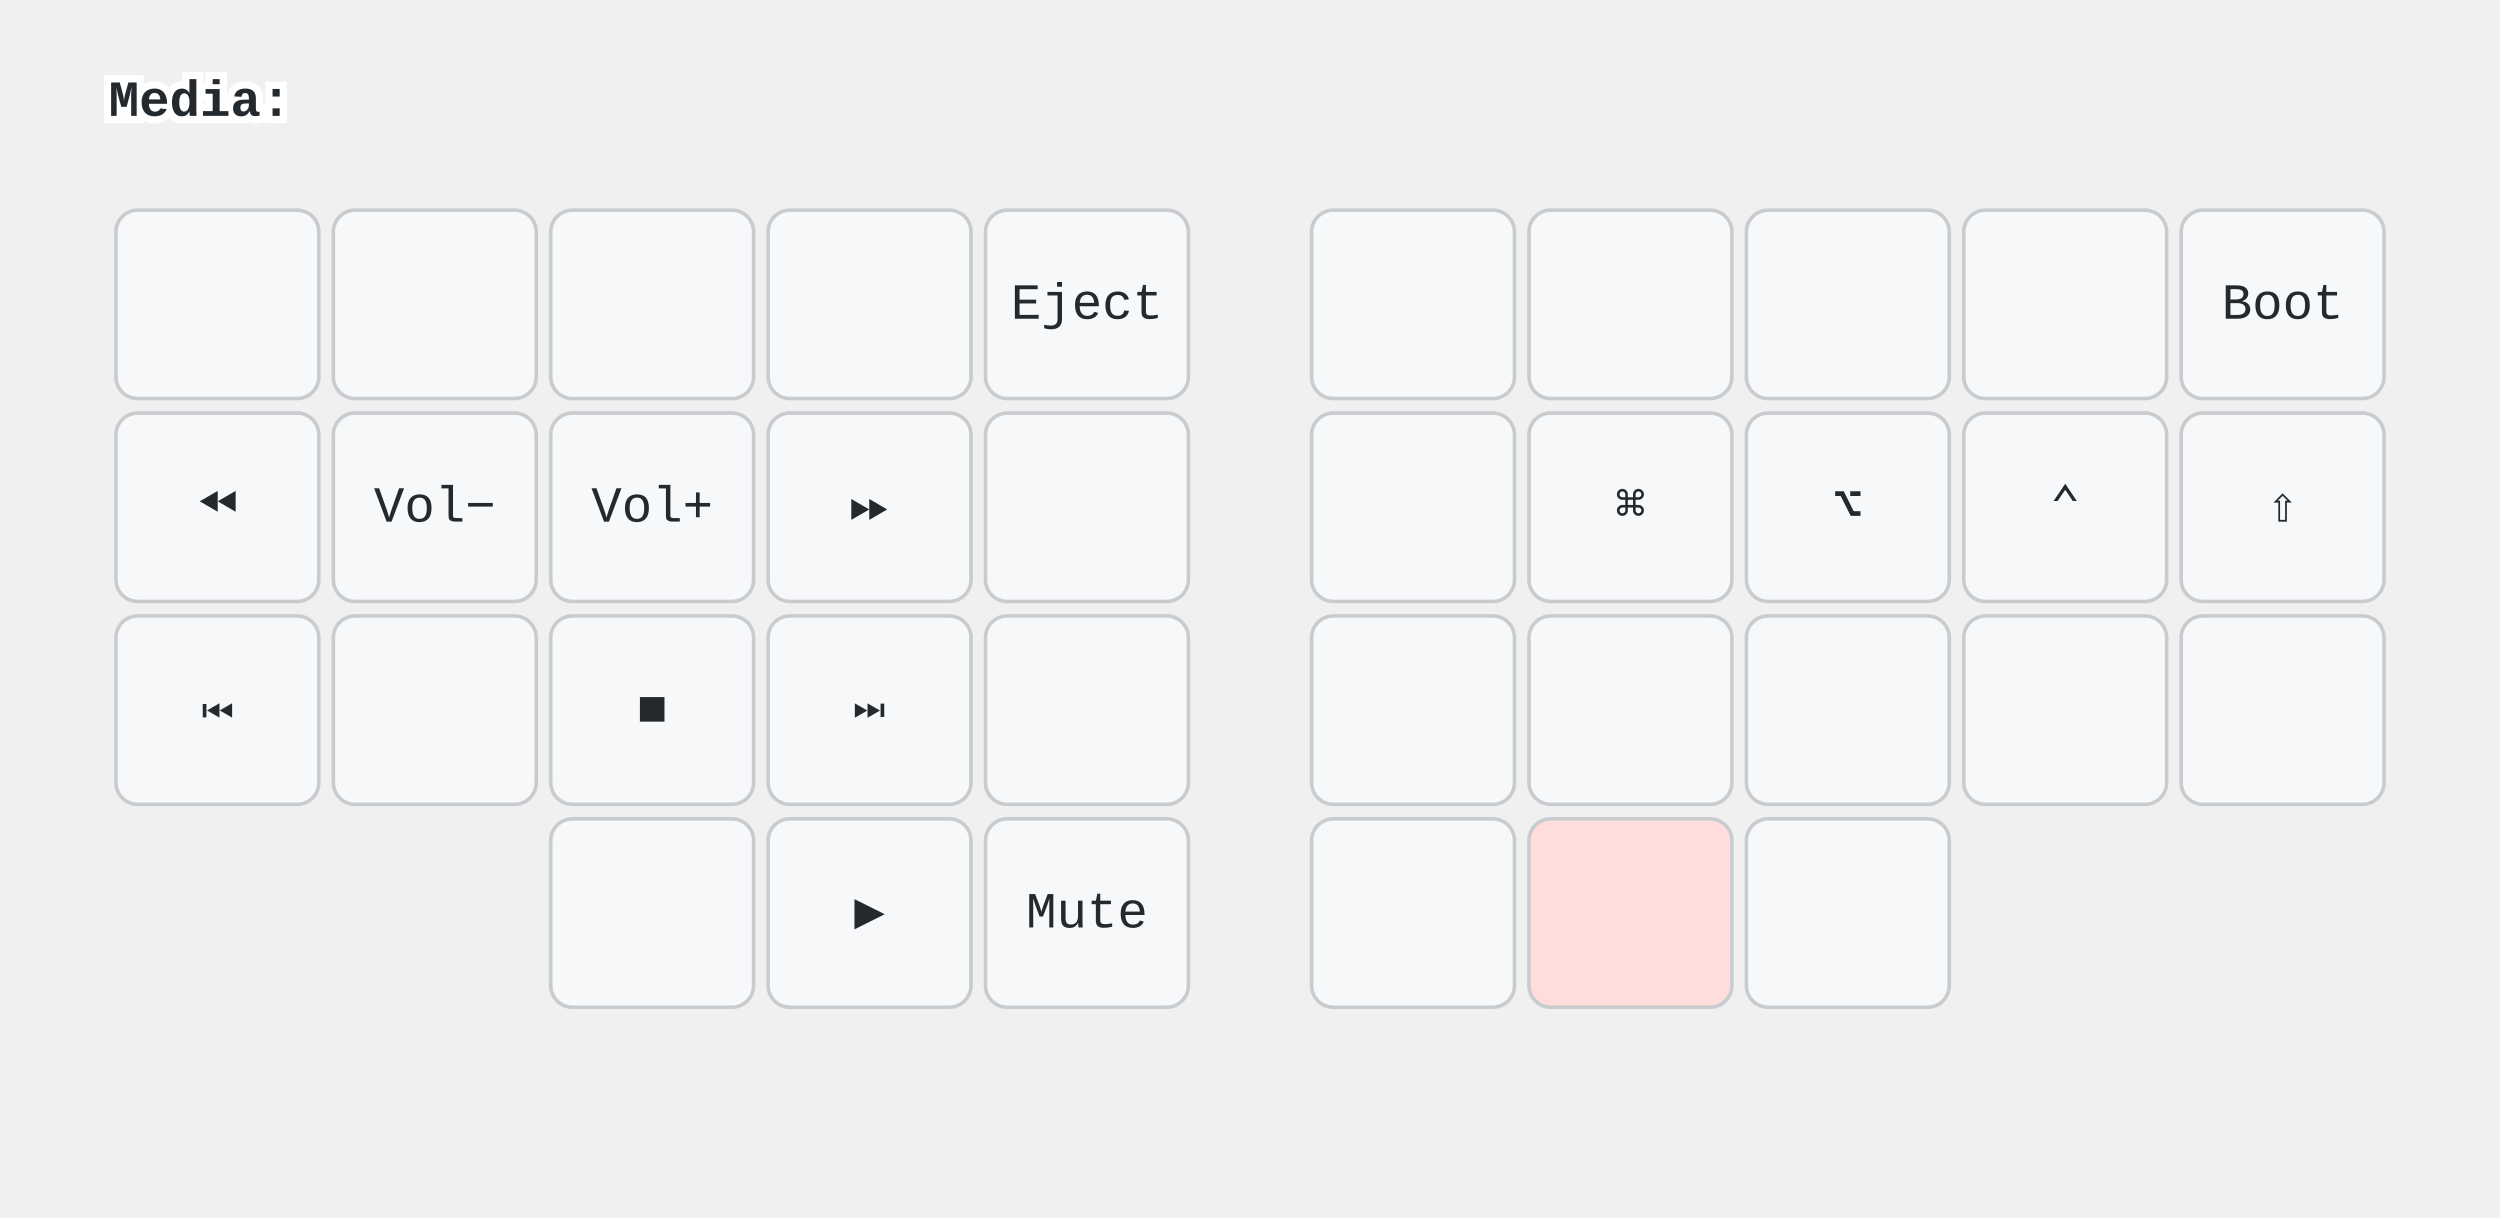
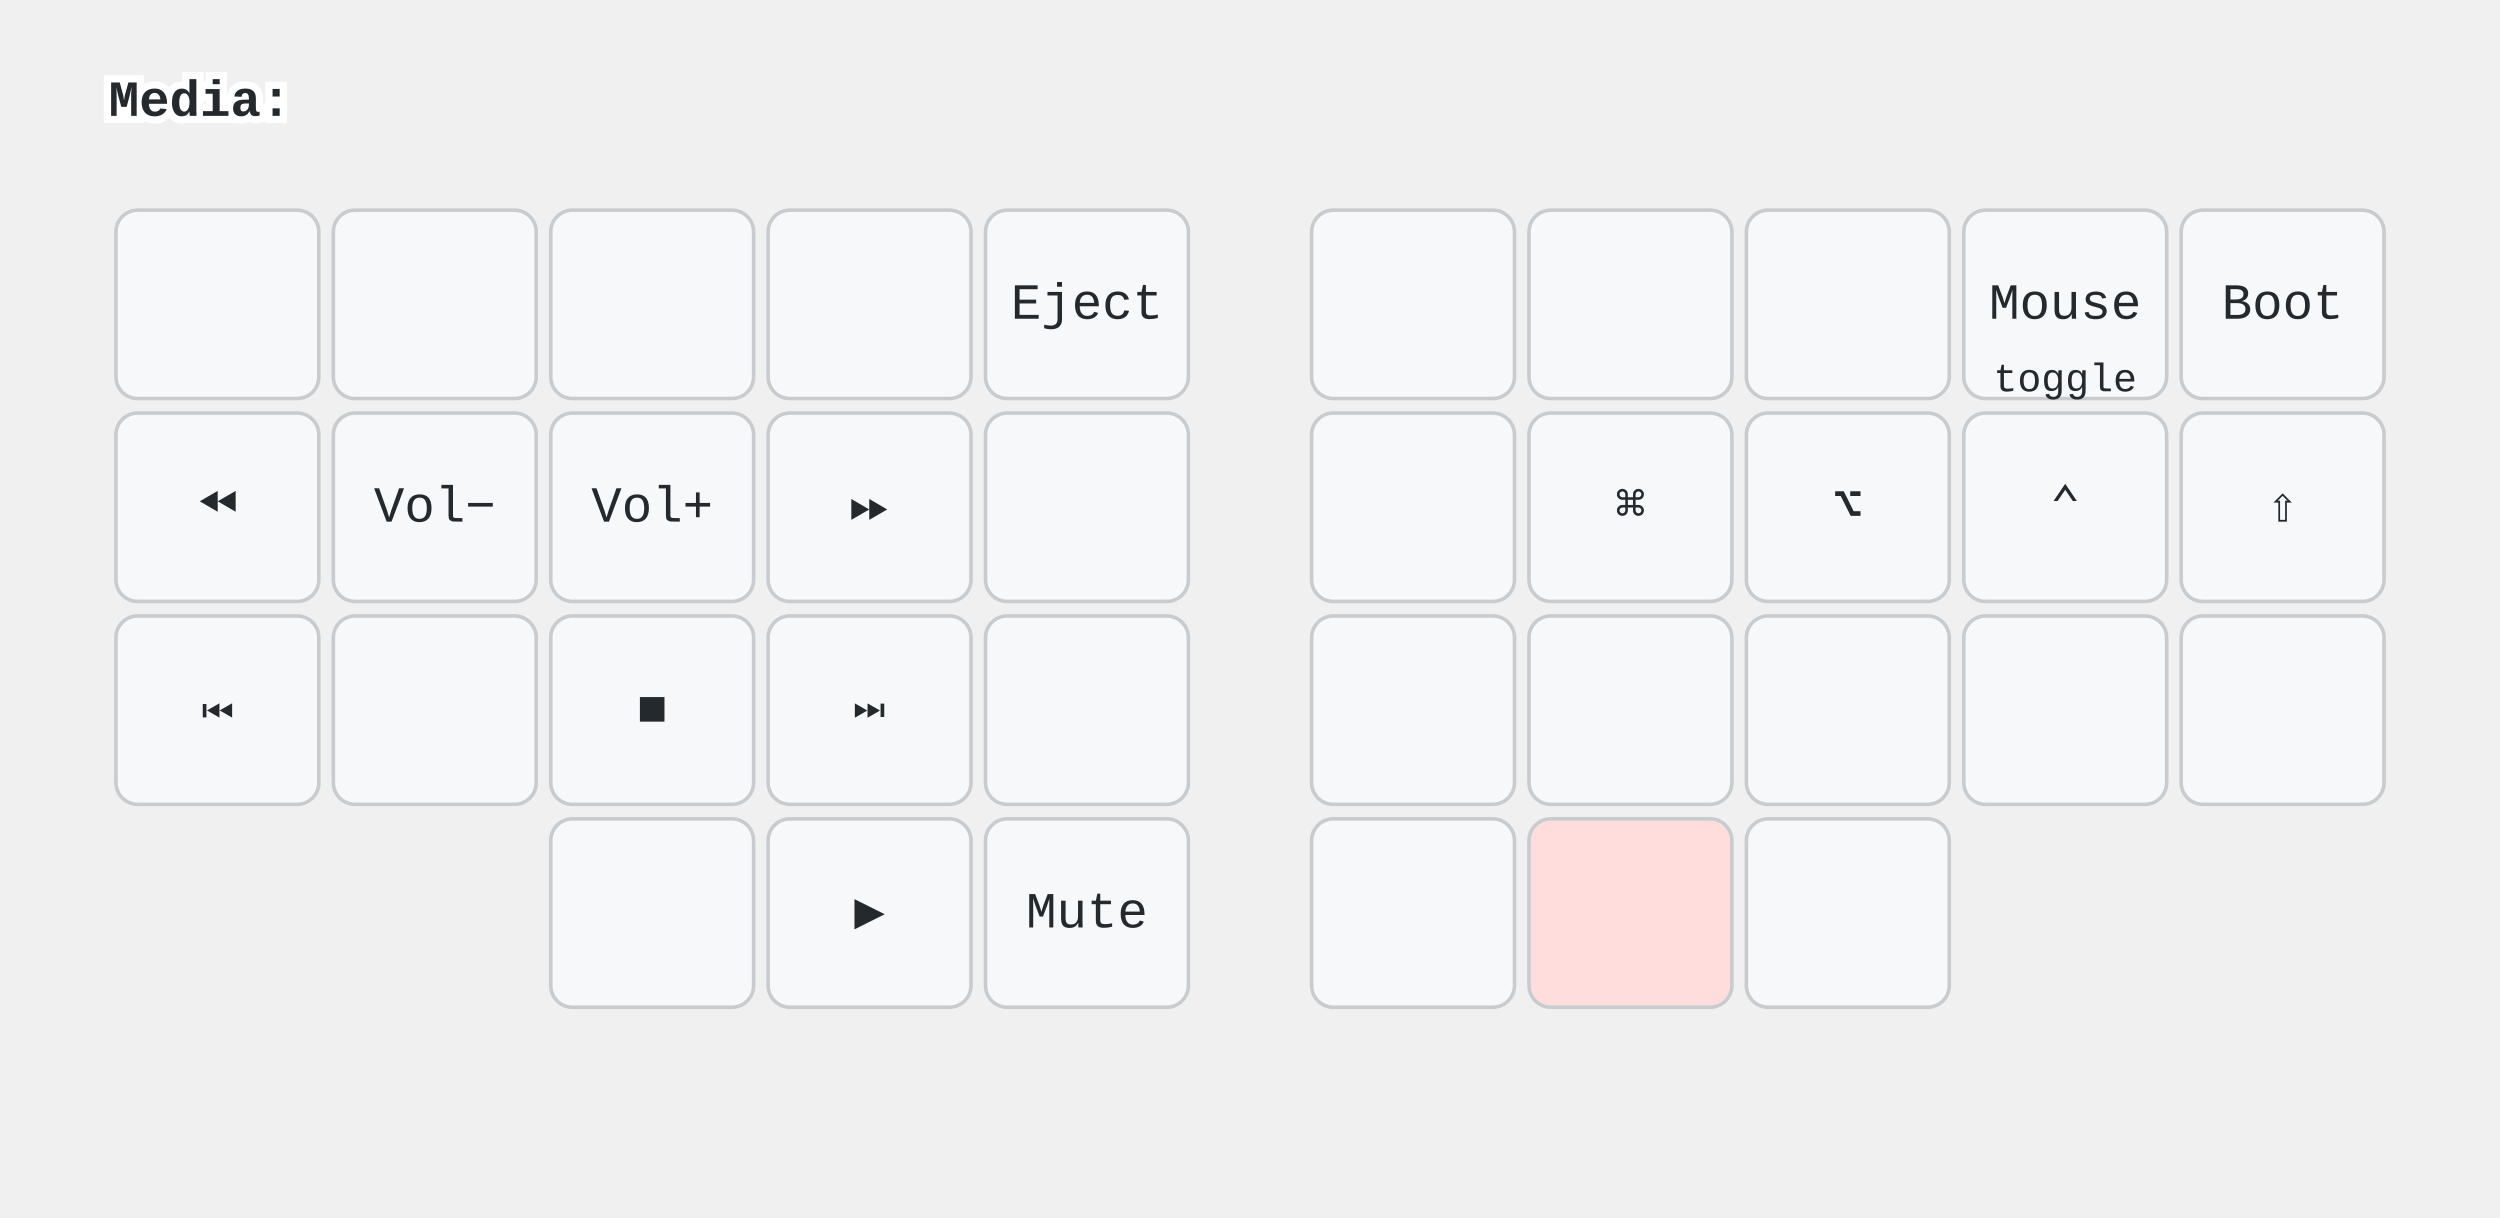
<svg xmlns="http://www.w3.org/2000/svg" width="690" height="336" viewBox="0 0 690 336" class="keymap">
  <style>/* inherit to force styles through use tags */
svg path {
    fill: inherit;
}

/* font and background color specifications */
svg.keymap {
    font-family: SFMono-Regular,Consolas,Liberation Mono,Menlo,monospace;
    font-size: 14px;
    font-kerning: normal;
    text-rendering: optimizeLegibility;
    fill: #24292e;
}

/* default key styling */
rect.key {
    fill: #f6f8fa;
}

rect.key, rect.combo {
    stroke: #c9cccf;
    stroke-width: 1;
}

/* default key side styling, only used is draw_key_sides is set */
rect.side {
    filter: brightness(90%);
}

/* color accent for combo boxes */
rect.combo, rect.combo-separate {
    fill: #cdf;
}

/* color accent for held keys */
rect.held, rect.combo.held {
    fill: #fdd;
}

/* color accent for ghost (optional) keys */
rect.ghost, rect.combo.ghost {
    stroke-dasharray: 4, 4;
    stroke-width: 2;
}

text {
    text-anchor: middle;
    dominant-baseline: middle;
}

/* styling for layer labels */
text.label {
    font-weight: bold;
    text-anchor: start;
    stroke: white;
    stroke-width: 4;
    paint-order: stroke;
}

/* styling for optional footer */
text.footer {
    text-anchor: end;
    dominant-baseline: auto;
    stroke: white;
    stroke-width: 4;
    paint-order: stroke;
}

/* styling for combo tap, and key non-tap label text */
text.combo, text.hold, text.shifted, text.left, text.right, text.tl, text.tr, text.bl, text.br {
    font-size: 11px;
}

text.hold, text.bl, text.br {
    text-anchor: middle;
    dominant-baseline: auto;
}

text.shifted, text.tl, text.tr {
    text-anchor: middle;
    dominant-baseline: hanging;
}

text.left, text.tl, text.bl {
    text-anchor: start;
}

text.right, text.tr, text.br {
    text-anchor: end;
}

text.layer-activator {
    text-decoration: underline;
}

/* styling for hold/shifted label text in combo box */
text.combo.hold, text.combo.shifted, text.combo.left, text.combo.right {
    font-size: 8px;
}

/* lighter symbol for transparent keys */
text.trans {
    fill: #7b7e81;
}

/* styling for combo dendrons */
path.combo {
    stroke-width: 1;
    stroke: gray;
    fill: none;
}

/* Start Tabler Icons Cleanup */
/* cannot use height/width with glyphs */
.icon-tabler &gt; path {
    fill: inherit;
    stroke: inherit;
    stroke-width: 2;
}
/* hide tabler's default box */
.icon-tabler &gt; path[stroke="none"][fill="none"] {
    visibility: hidden;
}
/* End Tabler Icons Cleanup */
</style>
  <g transform="translate(30, 0)" class="layer-Media">
    <text x="0" y="28" class="label" id="Media">Media:</text>
    <g transform="translate(0, 56)">
      <g transform="translate(30, 28)" class="key keypos-0">
        <rect rx="6" ry="6" x="-28" y="-26" width="56" height="52" class="key" />
      </g>
      <g transform="translate(90, 28)" class="key keypos-1">
        <rect rx="6" ry="6" x="-28" y="-26" width="56" height="52" class="key" />
      </g>
      <g transform="translate(150, 28)" class="key keypos-2">
        <rect rx="6" ry="6" x="-28" y="-26" width="56" height="52" class="key" />
      </g>
      <g transform="translate(210, 28)" class="key keypos-3">
        <rect rx="6" ry="6" x="-28" y="-26" width="56" height="52" class="key" />
      </g>
      <g transform="translate(270, 28)" class="key keypos-4">
        <rect rx="6" ry="6" x="-28" y="-26" width="56" height="52" class="key" />
        <text x="0" y="0" class="key tap">Eject</text>
      </g>
      <g transform="translate(360, 28)" class="key keypos-5">
        <rect rx="6" ry="6" x="-28" y="-26" width="56" height="52" class="key" />
      </g>
      <g transform="translate(420, 28)" class="key keypos-6">
        <rect rx="6" ry="6" x="-28" y="-26" width="56" height="52" class="key" />
      </g>
      <g transform="translate(480, 28)" class="key keypos-7">
        <rect rx="6" ry="6" x="-28" y="-26" width="56" height="52" class="key" />
      </g>
      <g transform="translate(540, 28)" class="key keypos-8">
        <rect rx="6" ry="6" x="-28" y="-26" width="56" height="52" class="key" />
+         <text x="0" y="0" class="key tap">Mouse</text>
+         <text x="0" y="24" class="key hold">toggle</text>
      </g>
      <g transform="translate(600, 28)" class="key keypos-9">
        <rect rx="6" ry="6" x="-28" y="-26" width="56" height="52" class="key" />
        <text x="0" y="0" class="key tap">Boot</text>
      </g>
      <g transform="translate(30, 84)" class="key keypos-10">
        <rect rx="6" ry="6" x="-28" y="-26" width="56" height="52" class="key" />
        <text x="0" y="0" class="key tap">⏪</text>
      </g>
      <g transform="translate(90, 84)" class="key keypos-11">
        <rect rx="6" ry="6" x="-28" y="-26" width="56" height="52" class="key" />
        <text x="0" y="0" class="key tap">Vol−</text>
      </g>
      <g transform="translate(150, 84)" class="key keypos-12">
        <rect rx="6" ry="6" x="-28" y="-26" width="56" height="52" class="key" />
        <text x="0" y="0" class="key tap">Vol+</text>
      </g>
      <g transform="translate(210, 84)" class="key keypos-13">
        <rect rx="6" ry="6" x="-28" y="-26" width="56" height="52" class="key" />
        <text x="0" y="0" class="key tap">⏩</text>
      </g>
      <g transform="translate(270, 84)" class="key keypos-14">
        <rect rx="6" ry="6" x="-28" y="-26" width="56" height="52" class="key" />
      </g>
      <g transform="translate(360, 84)" class="key keypos-15">
        <rect rx="6" ry="6" x="-28" y="-26" width="56" height="52" class="key" />
      </g>
      <g transform="translate(420, 84)" class="key keypos-16">
        <rect rx="6" ry="6" x="-28" y="-26" width="56" height="52" class="key" />
        <text x="0" y="0" class="key tap">⌘</text>
      </g>
      <g transform="translate(480, 84)" class="key keypos-17">
        <rect rx="6" ry="6" x="-28" y="-26" width="56" height="52" class="key" />
        <text x="0" y="0" class="key tap">⌥</text>
      </g>
      <g transform="translate(540, 84)" class="key keypos-18">
        <rect rx="6" ry="6" x="-28" y="-26" width="56" height="52" class="key" />
        <text x="0" y="0" class="key tap">⌃</text>
      </g>
      <g transform="translate(600, 84)" class="key keypos-19">
        <rect rx="6" ry="6" x="-28" y="-26" width="56" height="52" class="key" />
        <text x="0" y="0" class="key tap">⇧</text>
      </g>
      <g transform="translate(30, 140)" class="key keypos-20">
        <rect rx="6" ry="6" x="-28" y="-26" width="56" height="52" class="key" />
        <text x="0" y="0" class="key tap">⏮</text>
      </g>
      <g transform="translate(90, 140)" class="key keypos-21">
        <rect rx="6" ry="6" x="-28" y="-26" width="56" height="52" class="key" />
      </g>
      <g transform="translate(150, 140)" class="key keypos-22">
        <rect rx="6" ry="6" x="-28" y="-26" width="56" height="52" class="key" />
        <text x="0" y="0" class="key tap">■</text>
      </g>
      <g transform="translate(210, 140)" class="key keypos-23">
        <rect rx="6" ry="6" x="-28" y="-26" width="56" height="52" class="key" />
        <text x="0" y="0" class="key tap">⏭</text>
      </g>
      <g transform="translate(270, 140)" class="key keypos-24">
        <rect rx="6" ry="6" x="-28" y="-26" width="56" height="52" class="key" />
      </g>
      <g transform="translate(360, 140)" class="key keypos-25">
        <rect rx="6" ry="6" x="-28" y="-26" width="56" height="52" class="key" />
      </g>
      <g transform="translate(420, 140)" class="key keypos-26">
        <rect rx="6" ry="6" x="-28" y="-26" width="56" height="52" class="key" />
      </g>
      <g transform="translate(480, 140)" class="key keypos-27">
        <rect rx="6" ry="6" x="-28" y="-26" width="56" height="52" class="key" />
      </g>
      <g transform="translate(540, 140)" class="key keypos-28">
        <rect rx="6" ry="6" x="-28" y="-26" width="56" height="52" class="key" />
      </g>
      <g transform="translate(600, 140)" class="key keypos-29">
        <rect rx="6" ry="6" x="-28" y="-26" width="56" height="52" class="key" />
      </g>
      <g transform="translate(150, 196)" class="key keypos-30">
        <rect rx="6" ry="6" x="-28" y="-26" width="56" height="52" class="key" />
      </g>
      <g transform="translate(210, 196)" class="key keypos-31">
        <rect rx="6" ry="6" x="-28" y="-26" width="56" height="52" class="key" />
        <text x="0" y="0" class="key tap">▶</text>
      </g>
      <g transform="translate(270, 196)" class="key keypos-32">
        <rect rx="6" ry="6" x="-28" y="-26" width="56" height="52" class="key" />
        <text x="0" y="0" class="key tap">Mute</text>
      </g>
      <g transform="translate(360, 196)" class="key keypos-33">
        <rect rx="6" ry="6" x="-28" y="-26" width="56" height="52" class="key" />
      </g>
      <g transform="translate(420, 196)" class="key held keypos-34">
        <rect rx="6" ry="6" x="-28" y="-26" width="56" height="52" class="key held" />
      </g>
      <g transform="translate(480, 196)" class="key keypos-35">
        <rect rx="6" ry="6" x="-28" y="-26" width="56" height="52" class="key" />
      </g>
    </g>
  </g>
</svg>
